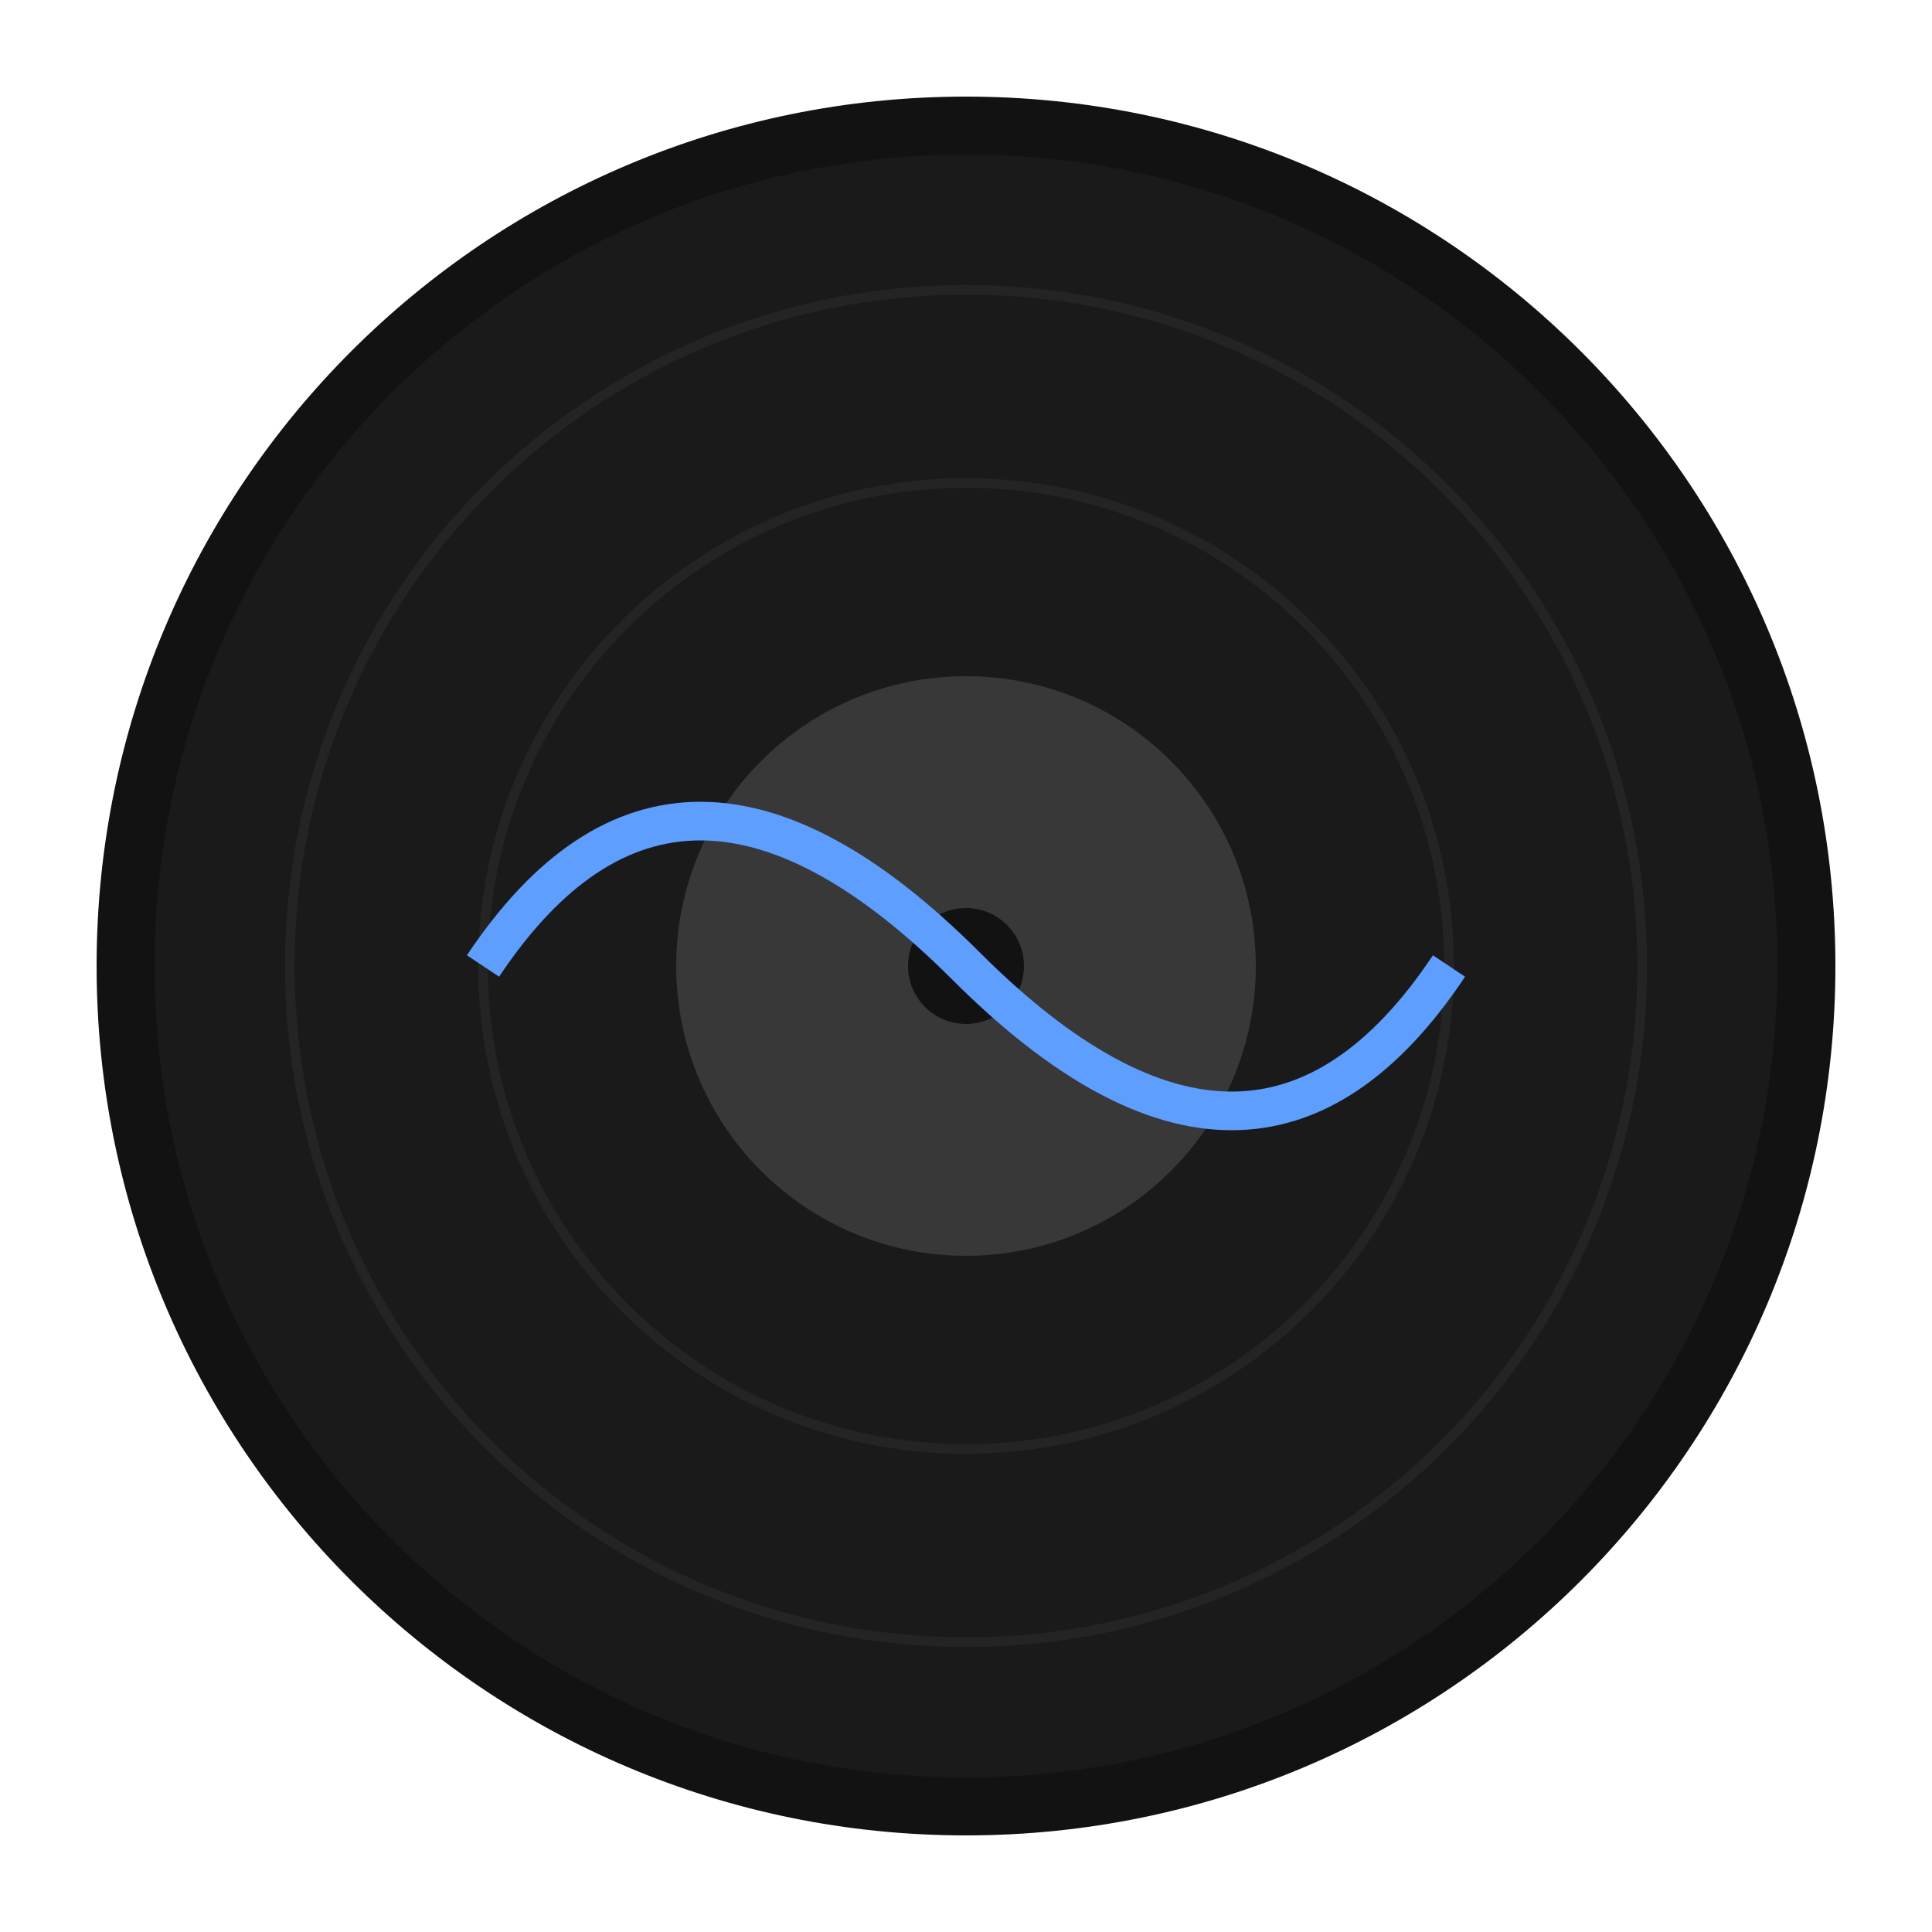
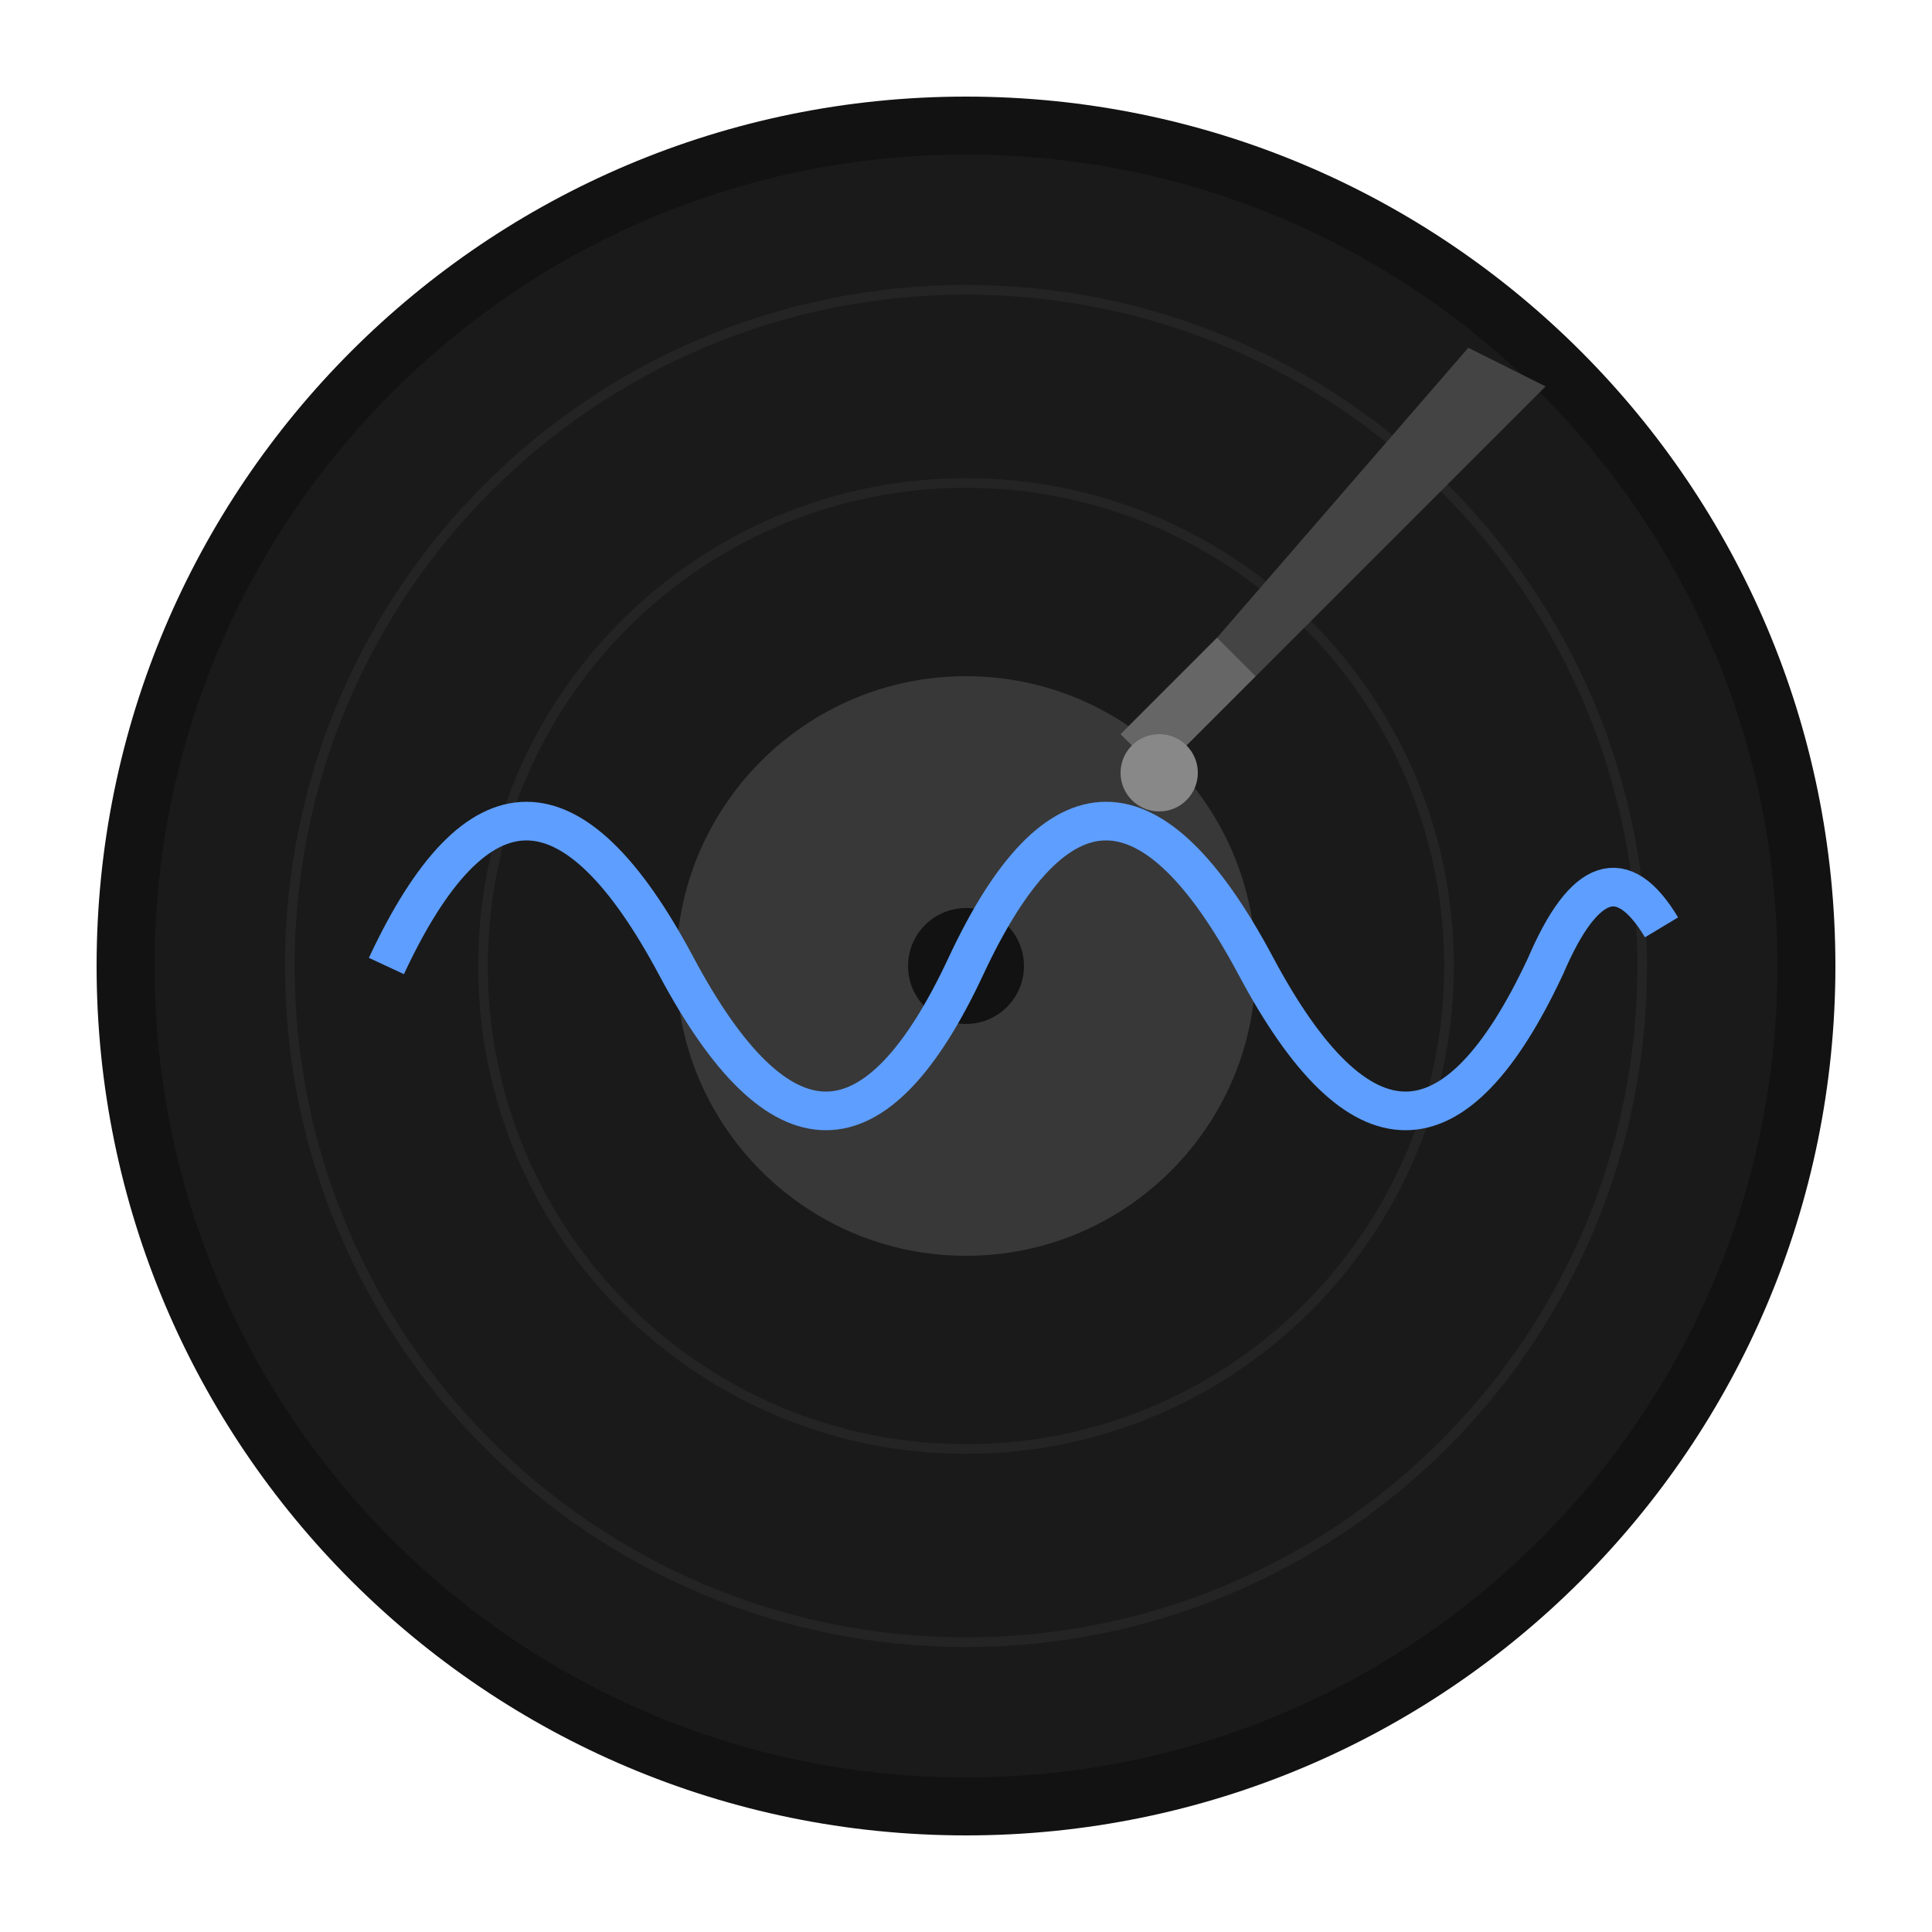
<svg xmlns="http://www.w3.org/2000/svg" viewBox="0 0 100 100" width="100" height="100">
  <circle cx="50" cy="50" r="45" fill="#121212" />
  <circle cx="50" cy="50" r="42" fill="#1a1a1a" />
  <circle cx="50" cy="50" r="15" fill="#383838" />
  <circle cx="50" cy="50" r="3" fill="#121212" />
  <circle cx="50" cy="50" r="35" fill="none" stroke="#242424" stroke-width="0.5" />
  <circle cx="50" cy="50" r="25" fill="none" stroke="#242424" stroke-width="0.5" />
-   <path d="M25,50 Q35,35 50,50 Q65,65 75,50" fill="none" stroke="#5e9eff" stroke-width="2" />
+   <path d="M80,20 L65,35 L63,33 L76,18 Z" fill="#444444" />
+   <path d="M65,35 L60,40 L58,38 L63,33 Z" fill="#666666" />
+   <circle cx="60" cy="40" r="2" fill="#888888" />
+   <path d="M20,50 Q27,35 35,50 Q43,65 50,50 Q57,35 65,50 Q73,65 80,50 Q83,43 86,48" fill="none" stroke="#5e9eff" stroke-width="2" />
</svg>
